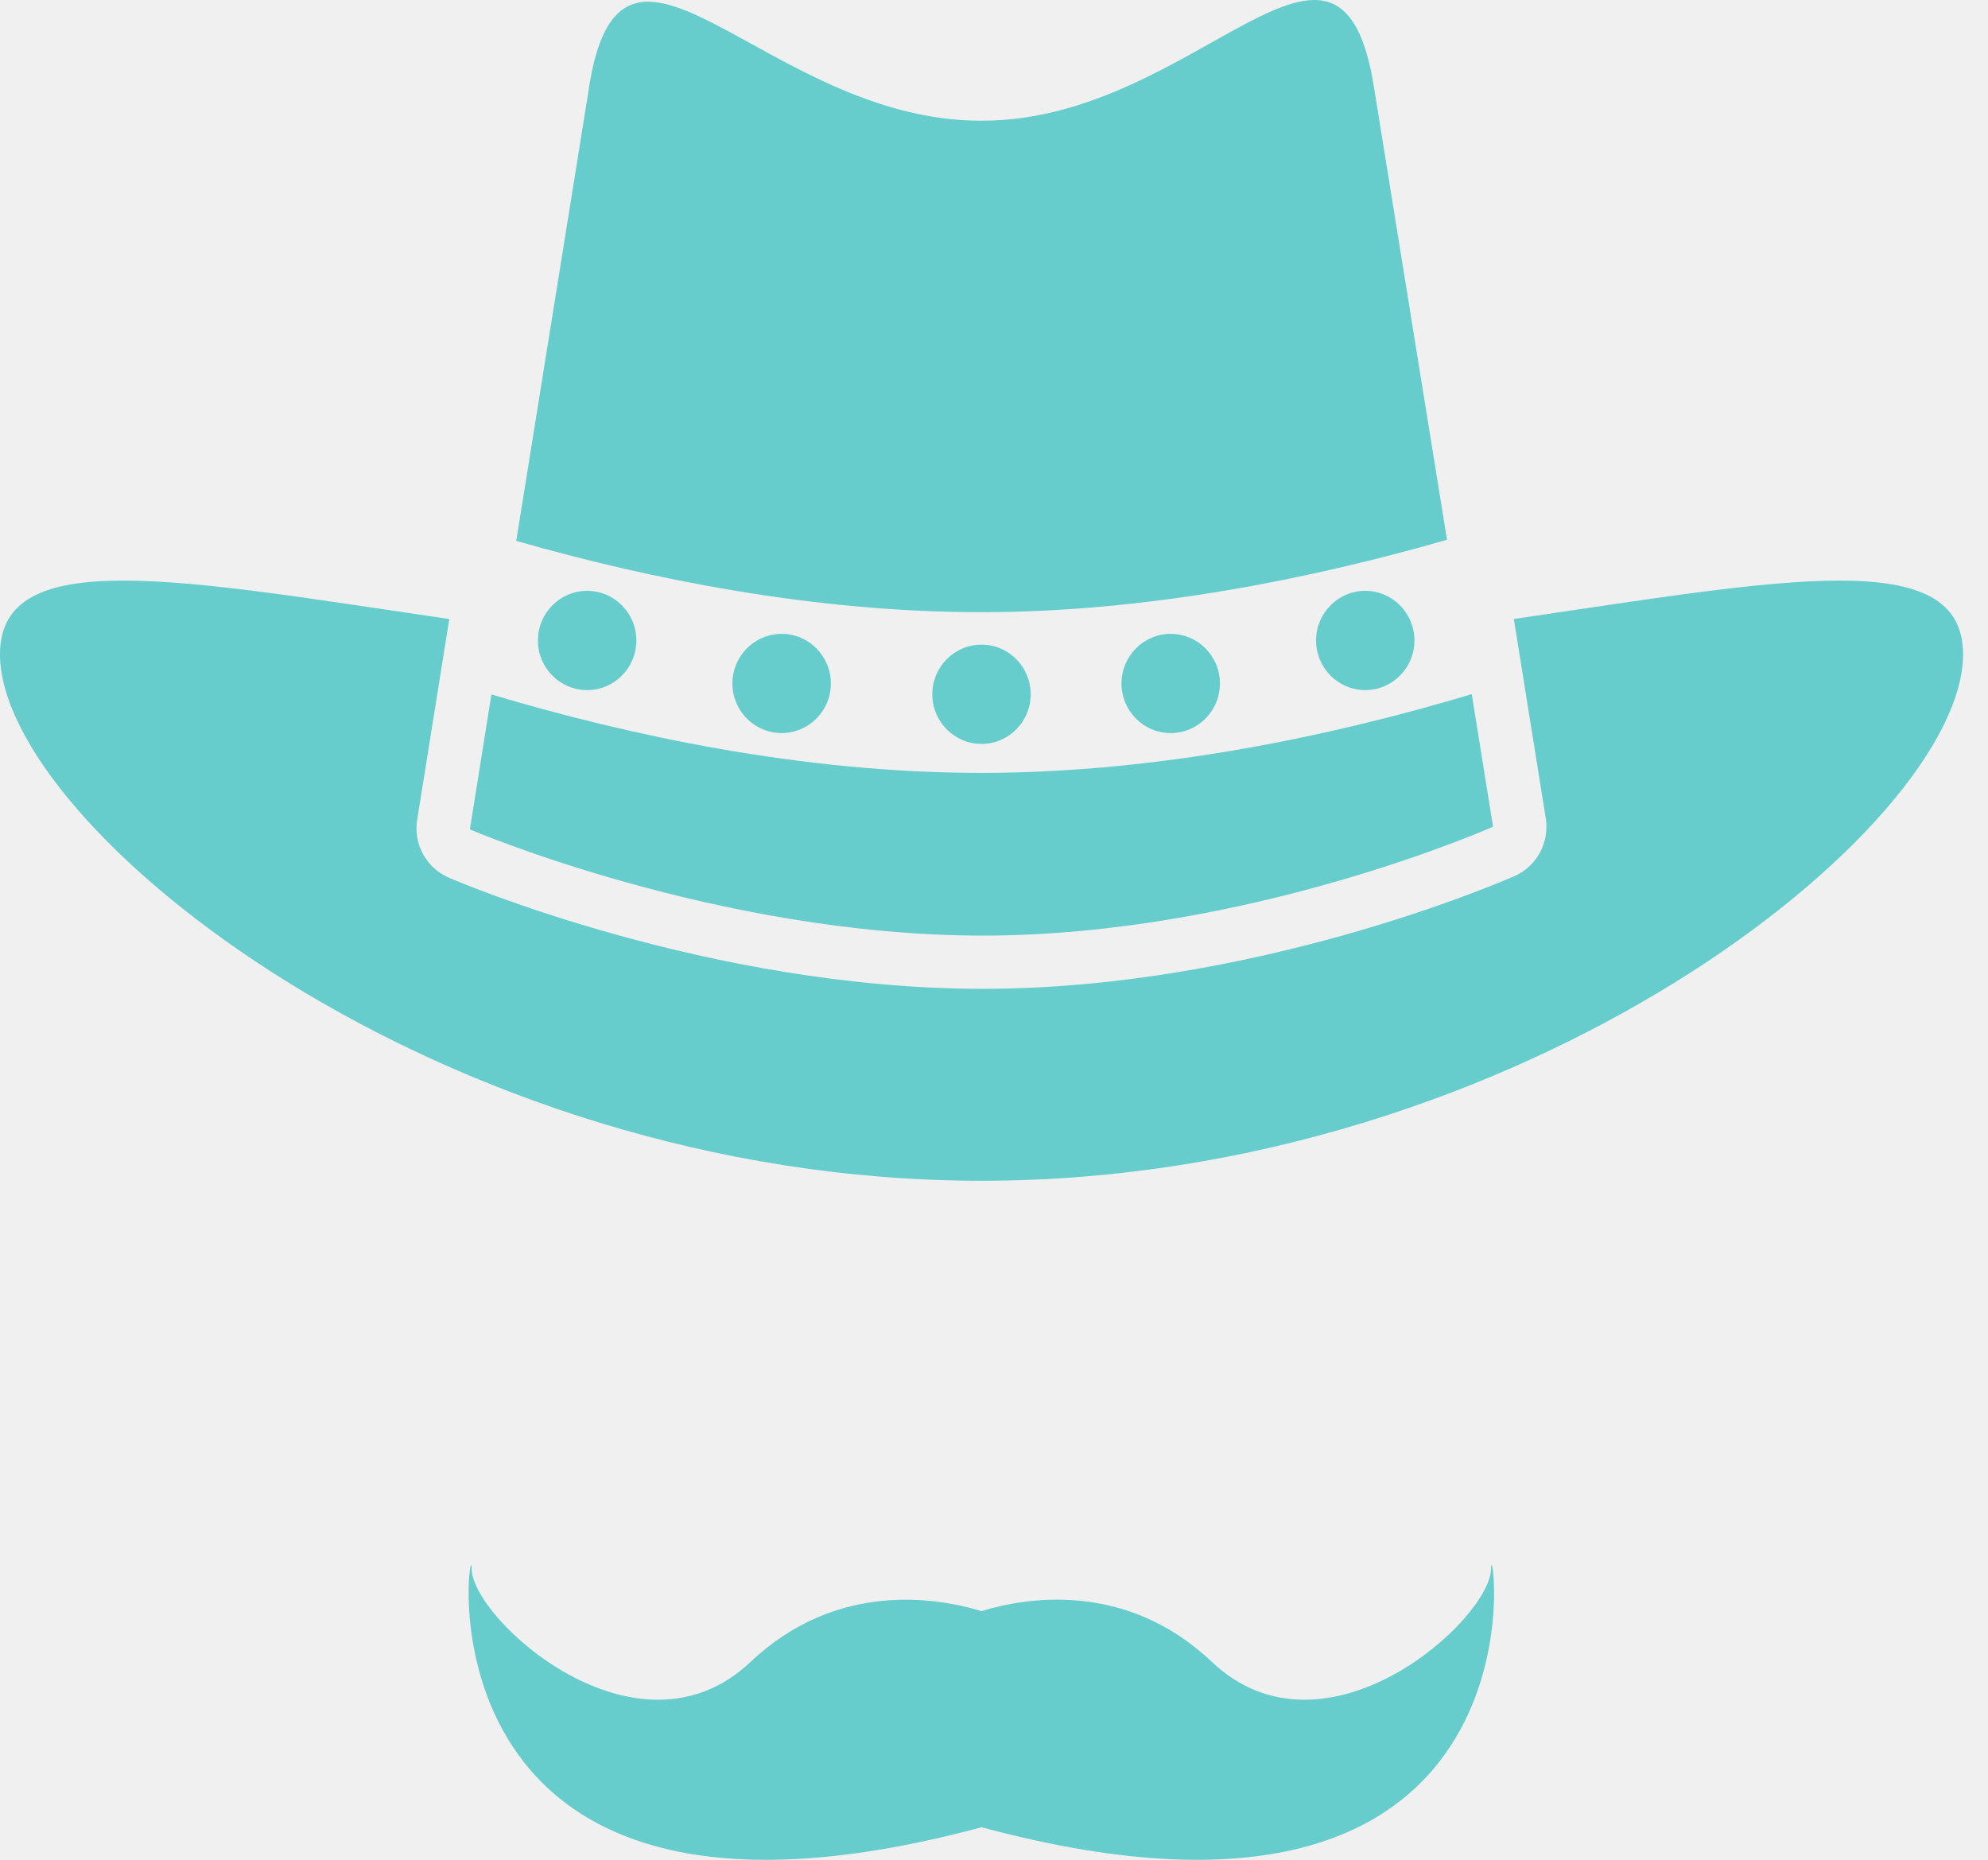
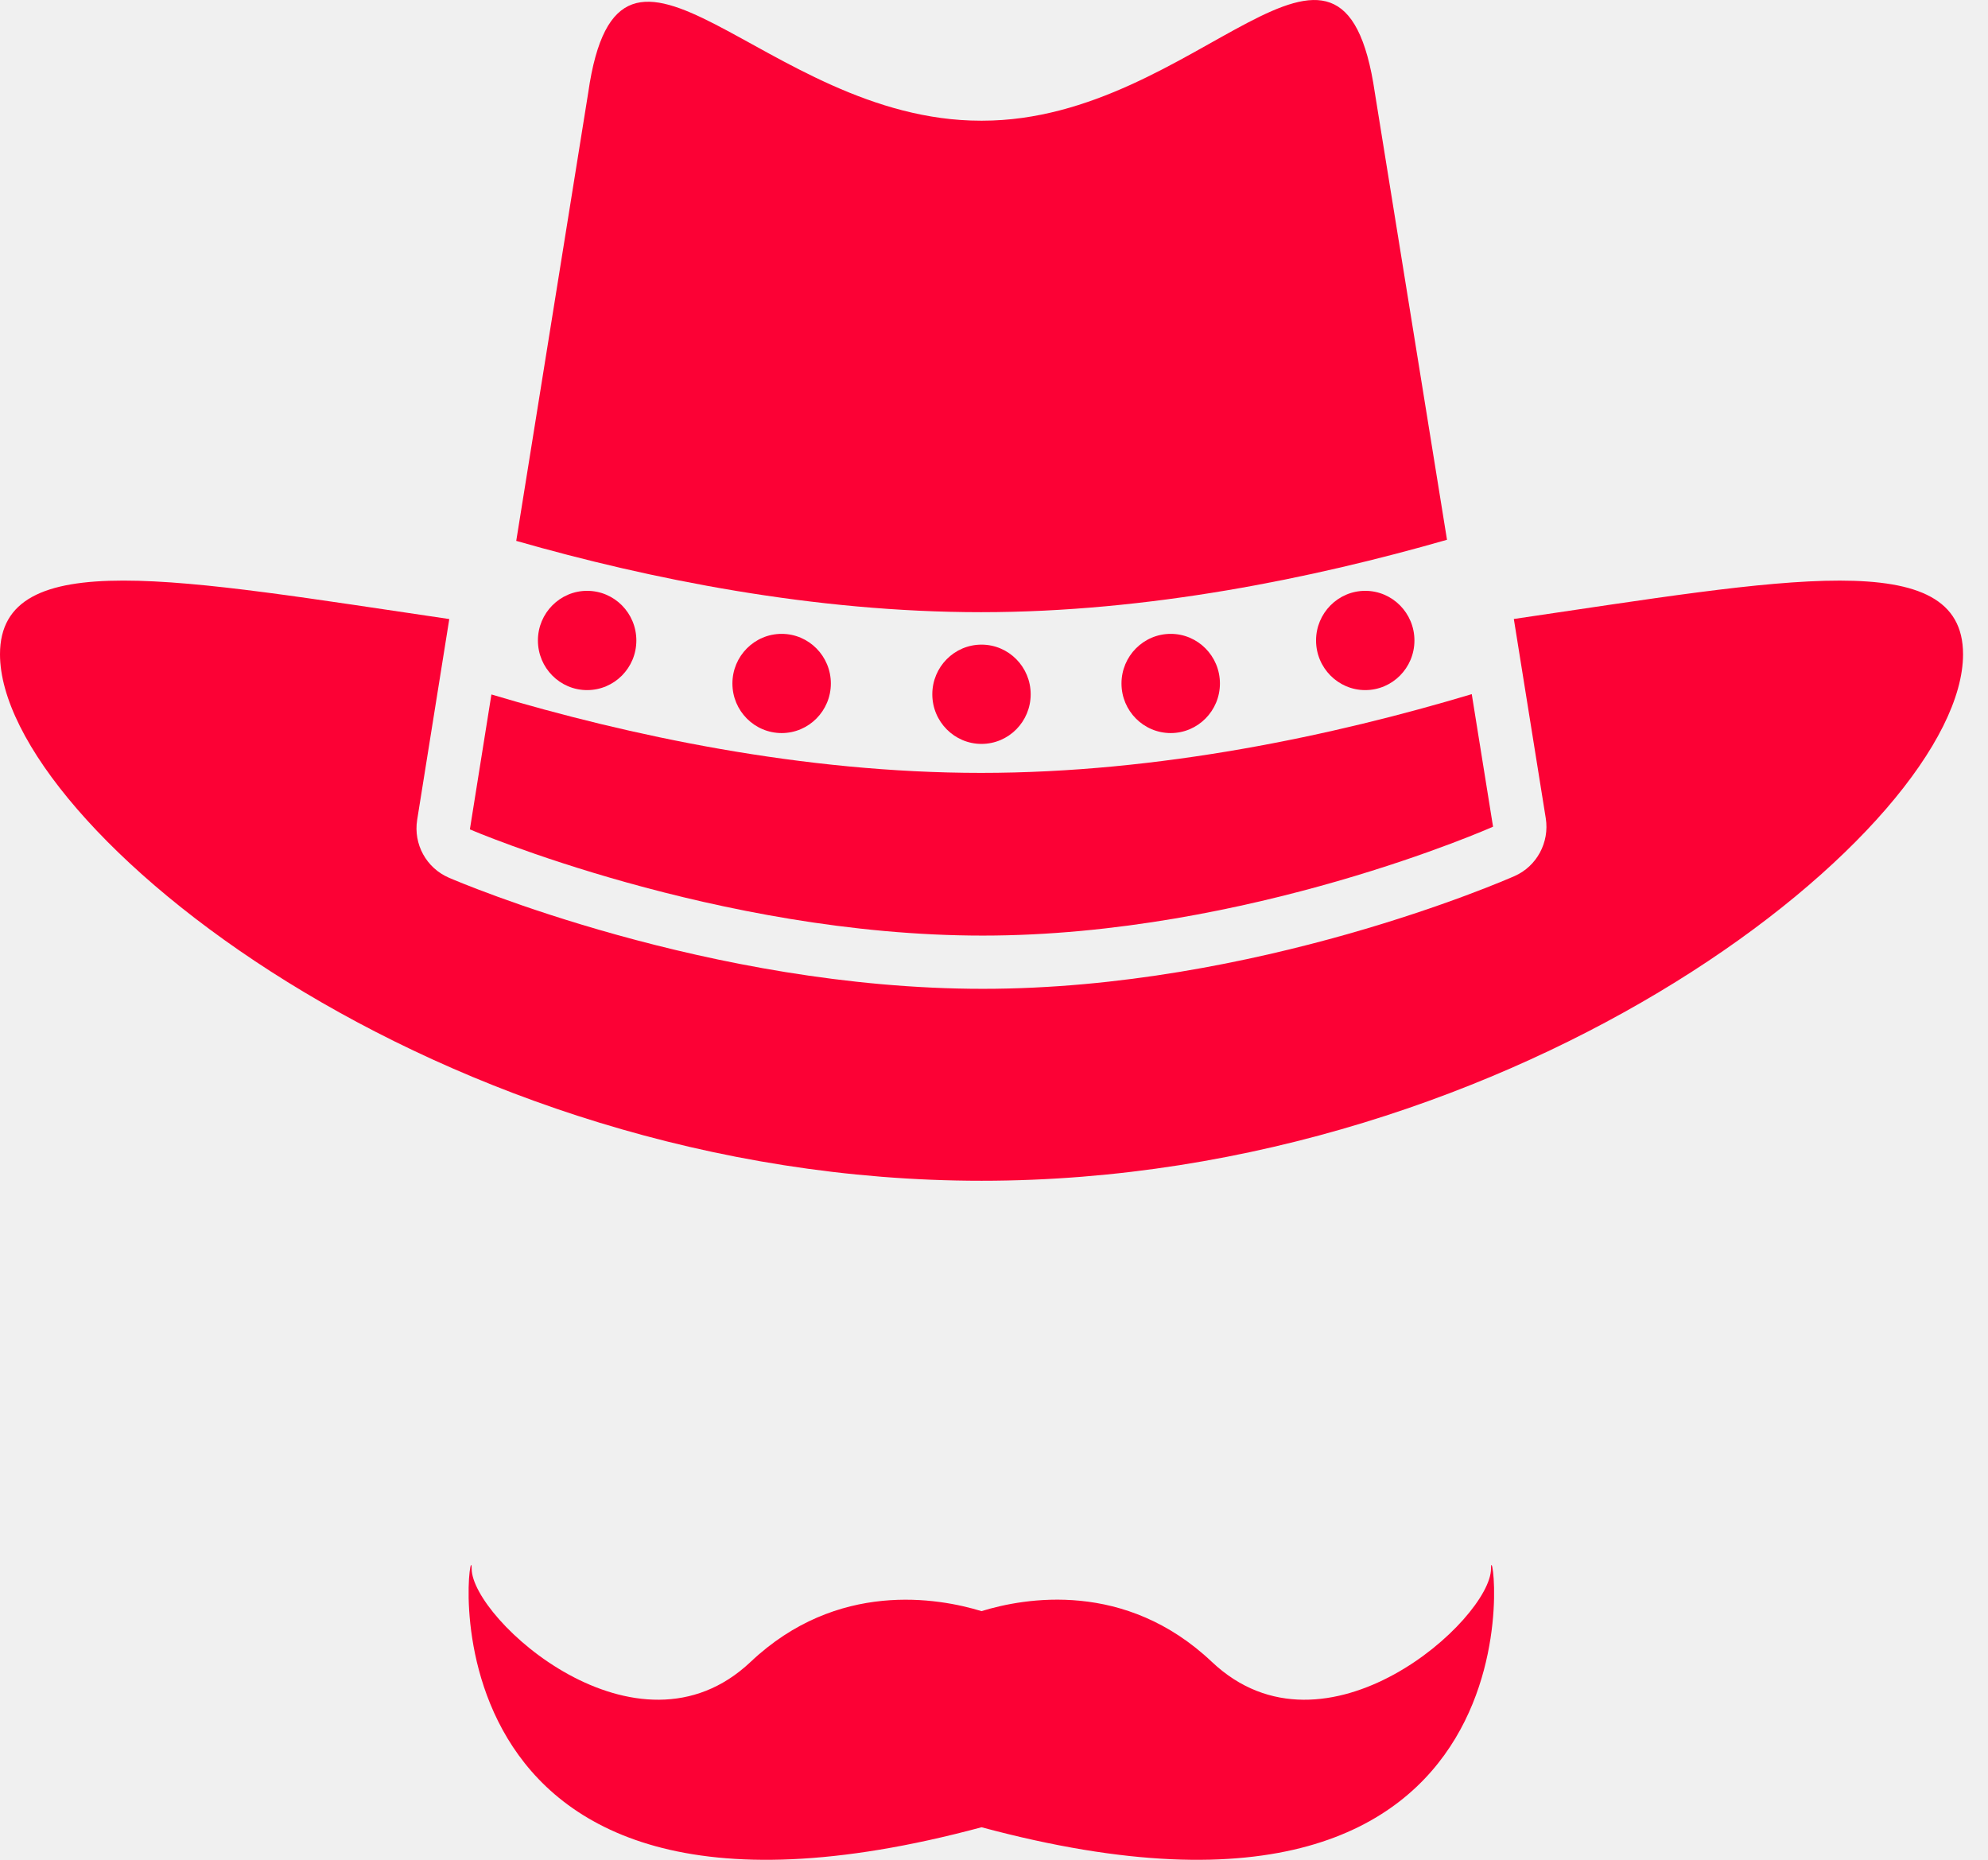
<svg xmlns="http://www.w3.org/2000/svg" width="31" height="29" viewBox="0 0 31 29" fill="none">
  <g clip-path="url(#clip0)">
-     <path d="M9.172 1.448L8.05 8.434C10.133 9.031 12.695 9.546 15.299 9.546C17.907 9.546 20.477 9.016 22.564 8.417L21.439 1.448C20.928 -2.046 18.698 1.882 15.318 1.882H15.293C11.912 1.882 9.663 -1.985 9.172 1.448Z" fill="#66CCCC" />
-     <path d="M30.611 10.202C30.611 8.491 27.821 9.034 23.606 9.652L24.104 12.759C24.164 13.136 23.964 13.508 23.617 13.661C23.454 13.732 19.592 15.419 15.325 15.419C11.063 15.419 7.163 13.757 6.999 13.686C6.648 13.534 6.445 13.165 6.505 12.785L7.006 9.653C2.791 9.034 0 8.49 0 10.202C0 12.884 6.852 18.412 15.306 18.412C23.759 18.412 30.611 12.884 30.611 10.202Z" fill="#66CCCC" />
-     <path d="M23.25 24.461C23.25 25.244 20.669 27.591 18.897 25.914C17.546 24.636 15.976 24.916 15.305 25.123C14.632 24.917 13.056 24.637 11.705 25.914C9.932 27.591 7.355 25.243 7.355 24.461C7.355 23.688 6.194 30.943 15.306 28.493C24.417 30.943 23.25 23.688 23.25 24.461Z" fill="#66CCCC" />
-     <path d="M8.388 9.987C8.388 10.414 8.731 10.761 9.155 10.761C9.579 10.761 9.923 10.415 9.923 9.987C9.923 9.56 9.58 9.213 9.155 9.213C8.732 9.213 8.388 9.56 8.388 9.987Z" fill="#66CCCC" />
-     <path d="M20.522 9.987C20.522 10.414 20.866 10.761 21.289 10.761C21.712 10.761 22.056 10.415 22.056 9.987C22.056 9.56 21.712 9.213 21.289 9.213C20.866 9.213 20.522 9.56 20.522 9.987Z" fill="#66CCCC" />
-     <path d="M11.421 10.658C11.421 11.085 11.765 11.431 12.189 11.431C12.612 11.431 12.956 11.084 12.956 10.658C12.956 10.231 12.612 9.884 12.189 9.884C11.765 9.884 11.421 10.231 11.421 10.658Z" fill="#66CCCC" />
-     <path d="M14.538 10.826C14.538 11.253 14.882 11.6 15.305 11.6C15.729 11.6 16.072 11.253 16.072 10.826C16.072 10.399 15.729 10.052 15.305 10.052C14.882 10.052 14.538 10.399 14.538 10.826Z" fill="#66CCCC" />
-     <path d="M17.488 10.658C17.488 11.085 17.832 11.431 18.256 11.431C18.679 11.431 19.023 11.084 19.023 10.658C19.023 10.231 18.679 9.884 18.256 9.884C17.832 9.884 17.488 10.231 17.488 10.658Z" fill="#66CCCC" />
-     <path d="M7.327 12.933C7.327 12.933 11.185 14.589 15.325 14.589C19.466 14.589 23.282 12.891 23.282 12.891L22.95 10.824C20.808 11.466 18.087 12.052 15.298 12.052C12.514 12.052 9.801 11.468 7.663 10.829L7.327 12.933Z" fill="#66CCCC" />
+     <path d="M9.172 1.448L8.05 8.434C10.133 9.031 12.695 9.546 15.299 9.546C17.907 9.546 20.477 9.016 22.564 8.417L21.439 1.448C20.928 -2.046 18.698 1.882 15.318 1.882H15.293C11.912 1.882 9.663 -1.985 9.172 1.448Z" fill="#FC0135" />
+     <path d="M30.611 10.202C30.611 8.491 27.821 9.034 23.606 9.652L24.104 12.759C24.164 13.136 23.964 13.508 23.617 13.661C23.454 13.732 19.592 15.419 15.325 15.419C11.063 15.419 7.163 13.757 6.999 13.686C6.648 13.534 6.445 13.165 6.505 12.785L7.006 9.653C2.791 9.034 0 8.49 0 10.202C0 12.884 6.852 18.412 15.306 18.412C23.759 18.412 30.611 12.884 30.611 10.202Z" fill="#FC0135" />
+     <path d="M23.25 24.461C23.25 25.244 20.669 27.591 18.897 25.914C17.546 24.636 15.976 24.916 15.305 25.123C14.632 24.917 13.056 24.637 11.705 25.914C9.932 27.591 7.355 25.243 7.355 24.461C7.355 23.688 6.194 30.943 15.306 28.493C24.417 30.943 23.25 23.688 23.25 24.461Z" fill="#FC0135" />
+     <path d="M8.388 9.987C8.388 10.414 8.731 10.761 9.155 10.761C9.579 10.761 9.923 10.415 9.923 9.987C9.923 9.56 9.58 9.213 9.155 9.213C8.732 9.213 8.388 9.56 8.388 9.987Z" fill="#FC0135" />
+     <path d="M20.522 9.987C20.522 10.414 20.866 10.761 21.289 10.761C21.712 10.761 22.056 10.415 22.056 9.987C22.056 9.56 21.712 9.213 21.289 9.213C20.866 9.213 20.522 9.56 20.522 9.987Z" fill="#FC0135" />
+     <path d="M11.421 10.658C11.421 11.085 11.765 11.431 12.189 11.431C12.612 11.431 12.956 11.084 12.956 10.658C12.956 10.231 12.612 9.884 12.189 9.884C11.765 9.884 11.421 10.231 11.421 10.658Z" fill="#FC0135" />
+     <path d="M14.538 10.826C14.538 11.253 14.882 11.6 15.305 11.6C15.729 11.6 16.072 11.253 16.072 10.826C16.072 10.399 15.729 10.052 15.305 10.052C14.882 10.052 14.538 10.399 14.538 10.826Z" fill="#FC0135" />
+     <path d="M17.488 10.658C17.488 11.085 17.832 11.431 18.256 11.431C18.679 11.431 19.023 11.084 19.023 10.658C19.023 10.231 18.679 9.884 18.256 9.884C17.832 9.884 17.488 10.231 17.488 10.658Z" fill="#FC0135" />
+     <path d="M7.327 12.933C7.327 12.933 11.185 14.589 15.325 14.589C19.466 14.589 23.282 12.891 23.282 12.891L22.95 10.824C20.808 11.466 18.087 12.052 15.298 12.052C12.514 12.052 9.801 11.468 7.663 10.829L7.327 12.933Z" fill="#FC0135" />
  </g>
  <defs>
    <clipPath id="clip0">
      <rect width="30.611" height="29" fill="white" />
    </clipPath>
  </defs>
</svg>
